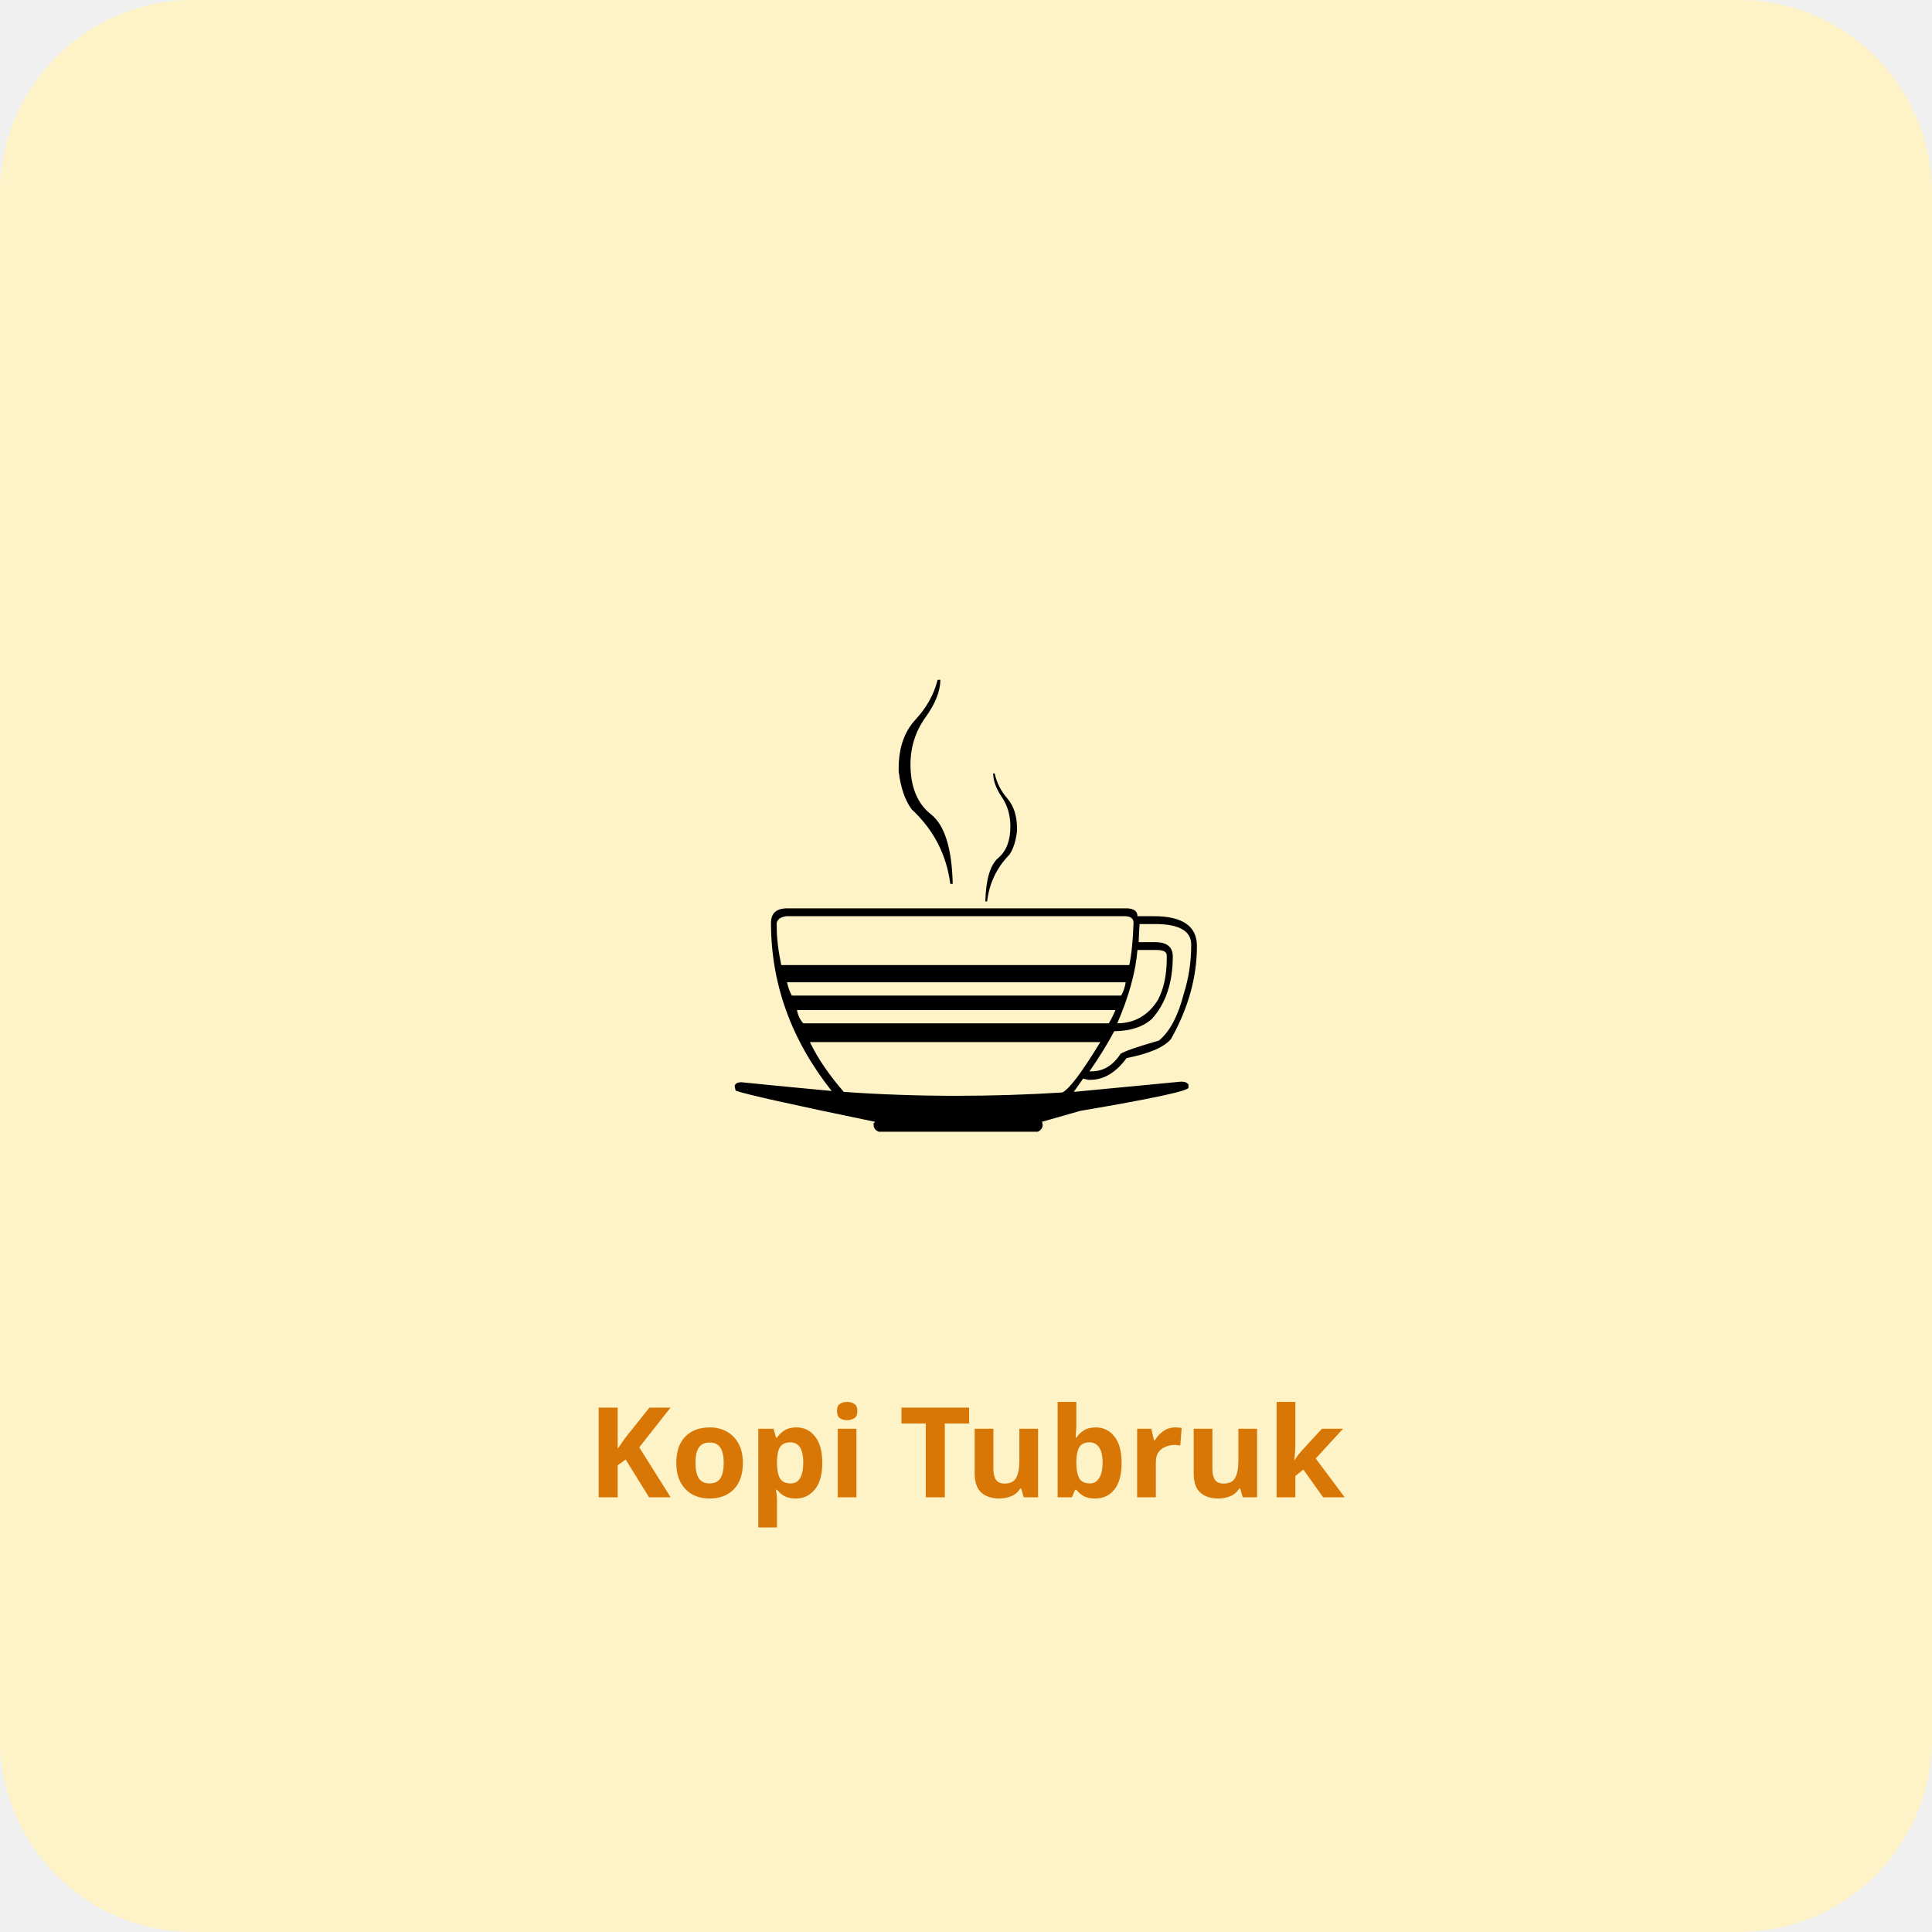
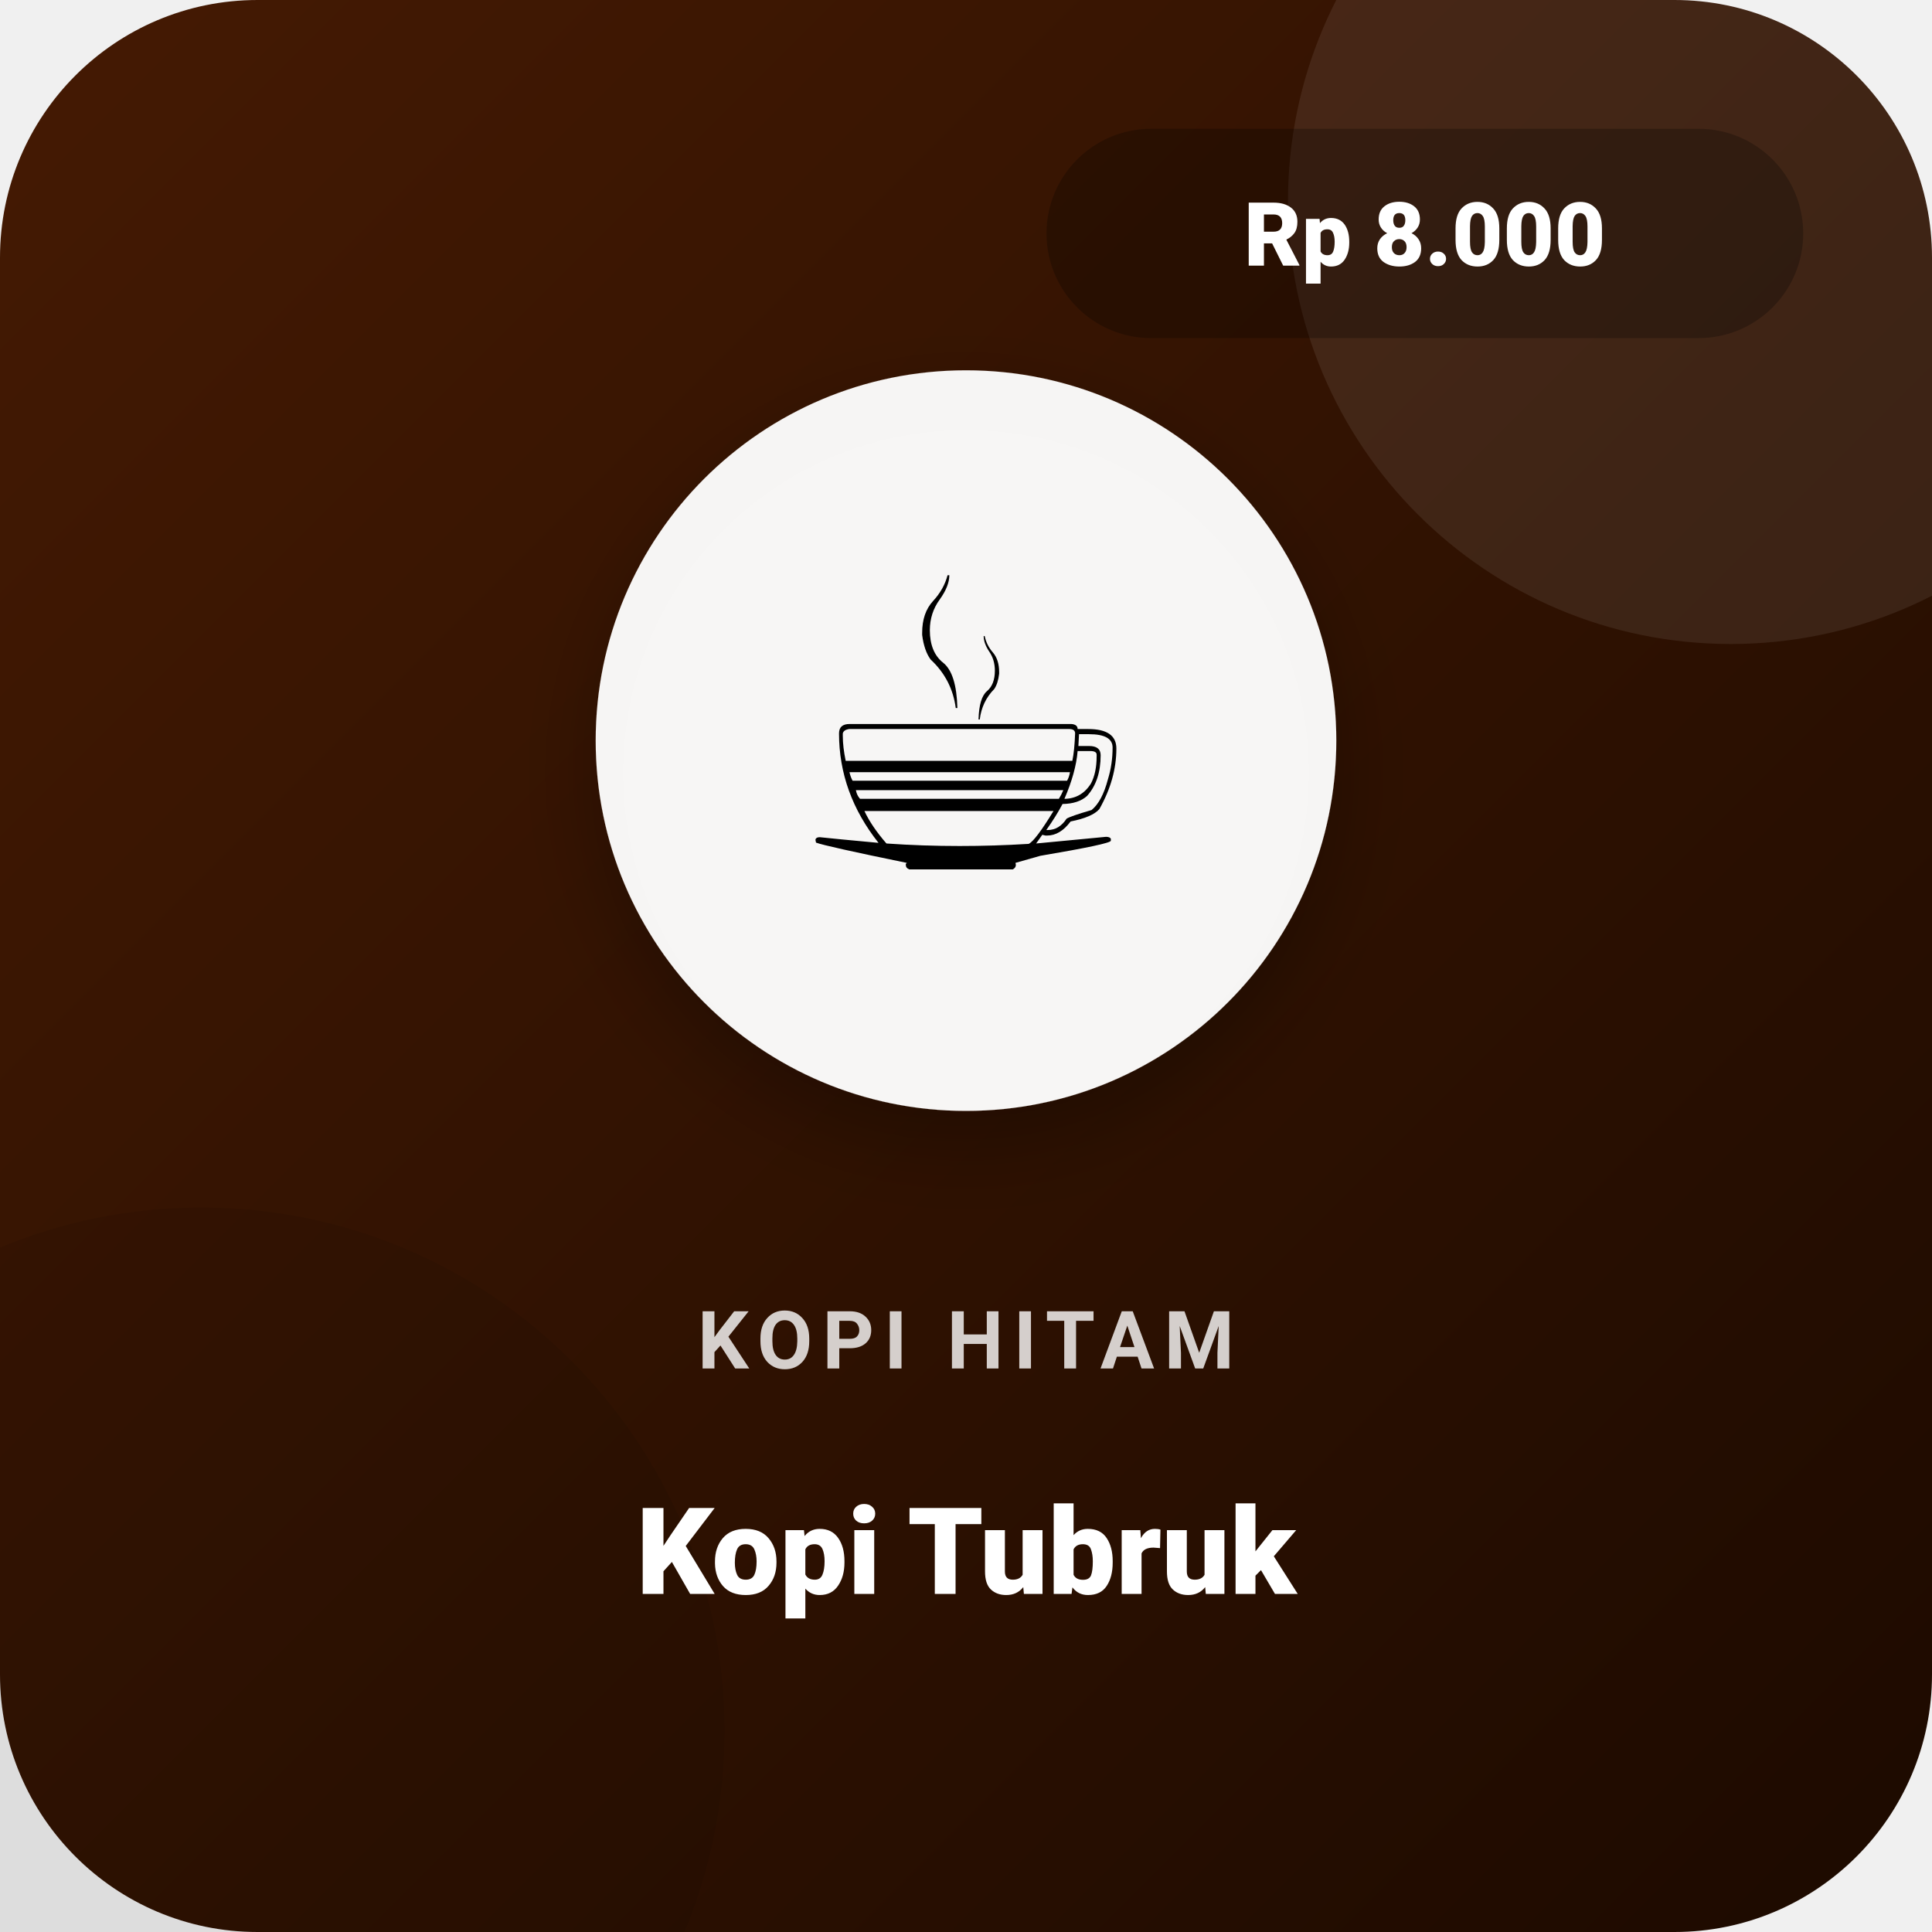
- <svg xmlns="http://www.w3.org/2000/svg" width="200" height="200" viewBox="0 0 200 200">
-   <rect width="200" height="200" rx="20" fill="#fef3c7" />
-   <text x="100" y="95" text-anchor="middle" dominant-baseline="central" font-size="64">☕</text>
-   <text x="100" y="155" text-anchor="middle" font-family="sans-serif" font-size="13" font-weight="600" fill="#d97706">Kopi Tubruk</text>
+ <svg xmlns="http://www.w3.org/2000/svg" width="240" height="240" viewBox="0 0 240 240">
+   <defs>
+     <linearGradient id="grad_kopi-tubruk" x1="0%" y1="0%" x2="100%" y2="100%">
+       <stop offset="0%" stop-color="#451a03" />
+       <stop offset="100%" stop-color="#1c0a00" />
+     </linearGradient>
+     <filter id="shadow_kopi-tubruk" x="-20%" y="-20%" width="140%" height="140%">
+       <feDropShadow dx="0" dy="4" stdDeviation="5" flood-color="#000000" flood-opacity="0.3" />
+     </filter>
+   </defs>
+   <rect width="240" height="240" rx="32" fill="url(#grad_kopi-tubruk)" />
+   <circle cx="215" cy="25" r="55" fill="#ffffff" fill-opacity="0.08" />
+   <circle cx="25" cy="215" r="65" fill="#000000" fill-opacity="0.08" />
+   <g filter="url(#shadow_kopi-tubruk)">
+     <circle cx="120" cy="92" r="46" fill="#ffffff" fill-opacity="0.95" />
+     <text x="120" y="108" text-anchor="middle" font-size="50">☕</text>
+   </g>
+   <rect x="130" y="16" width="94" height="26" rx="13" fill="#000000" fill-opacity="0.25" />
+   <text x="177" y="33" text-anchor="middle" font-family="-apple-system, BlinkMacSystemFont, 'Segoe UI', Roboto, sans-serif" font-size="11" font-weight="800" fill="#ffffff">Rp 8.000</text>
+   <text x="120" y="170" text-anchor="middle" font-family="-apple-system, BlinkMacSystemFont, 'Segoe UI', Roboto, sans-serif" font-size="10" font-weight="700" fill="#ffffff" fill-opacity="0.8" letter-spacing="1.2">KOPI HITAM</text>
+   <text x="120" y="198" text-anchor="middle" font-family="-apple-system, BlinkMacSystemFont, 'Segoe UI', Roboto, sans-serif" font-size="15" font-weight="800" fill="#ffffff">Kopi Tubruk</text>
</svg>
